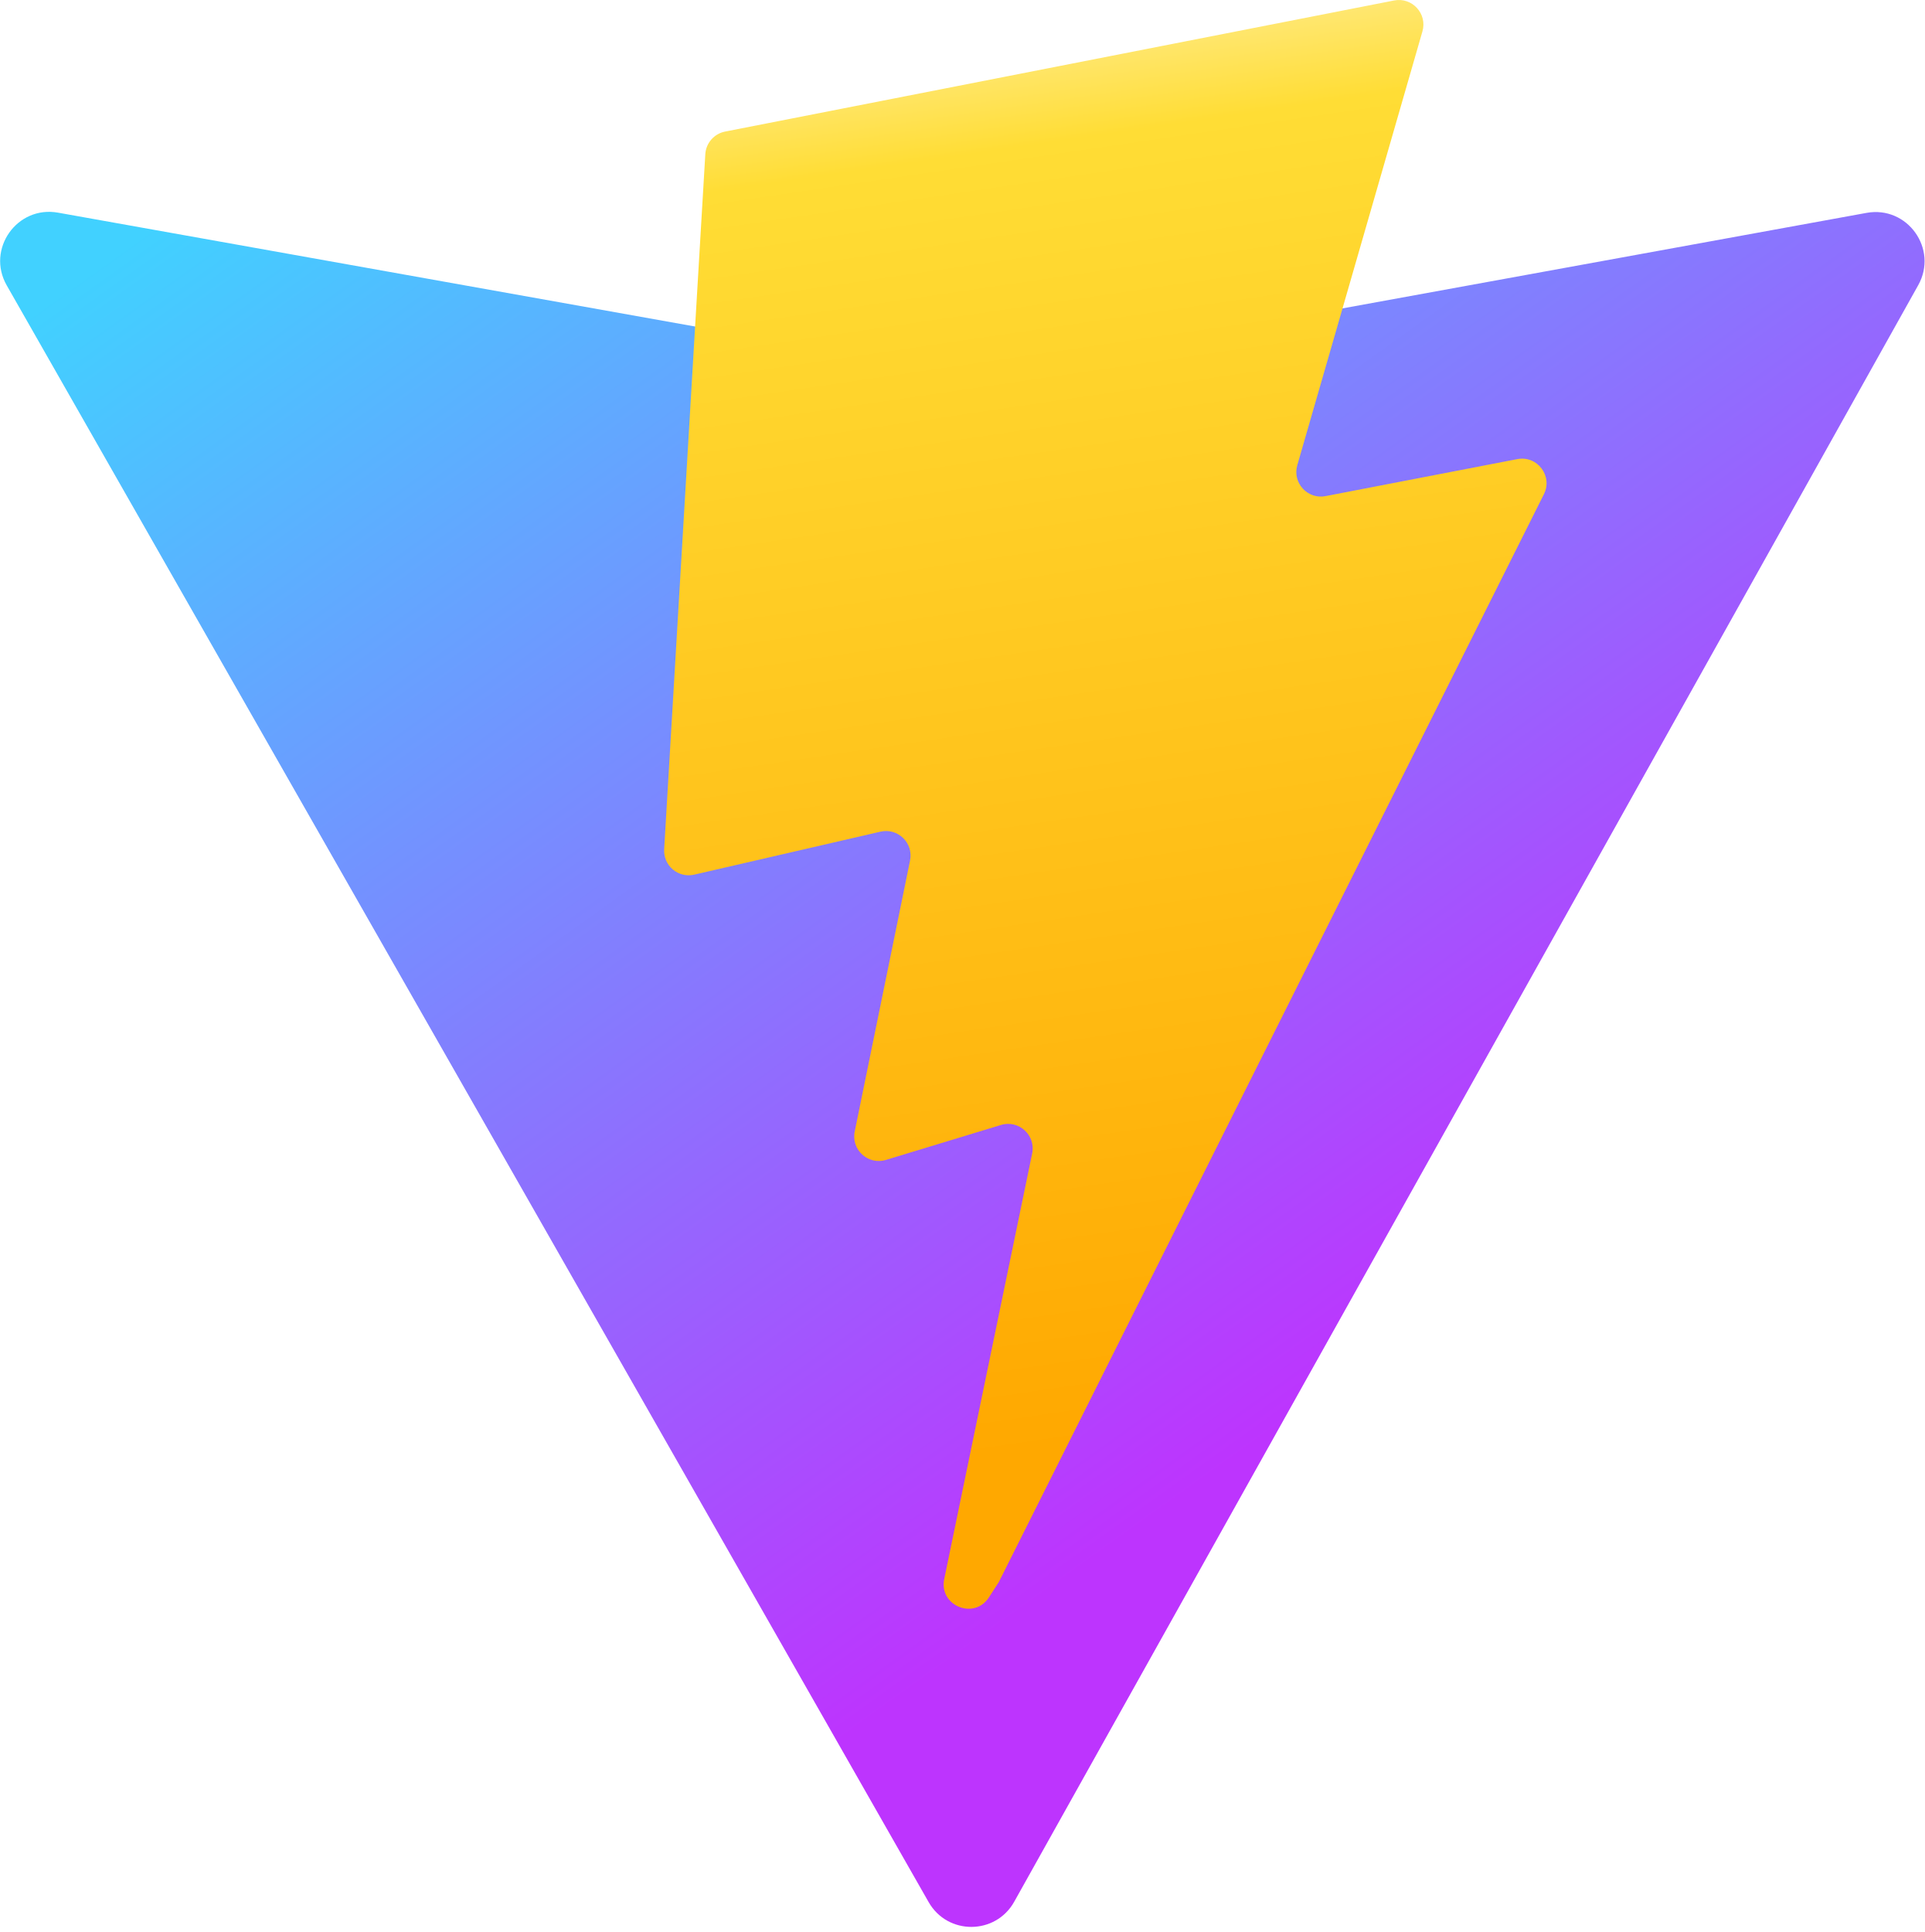
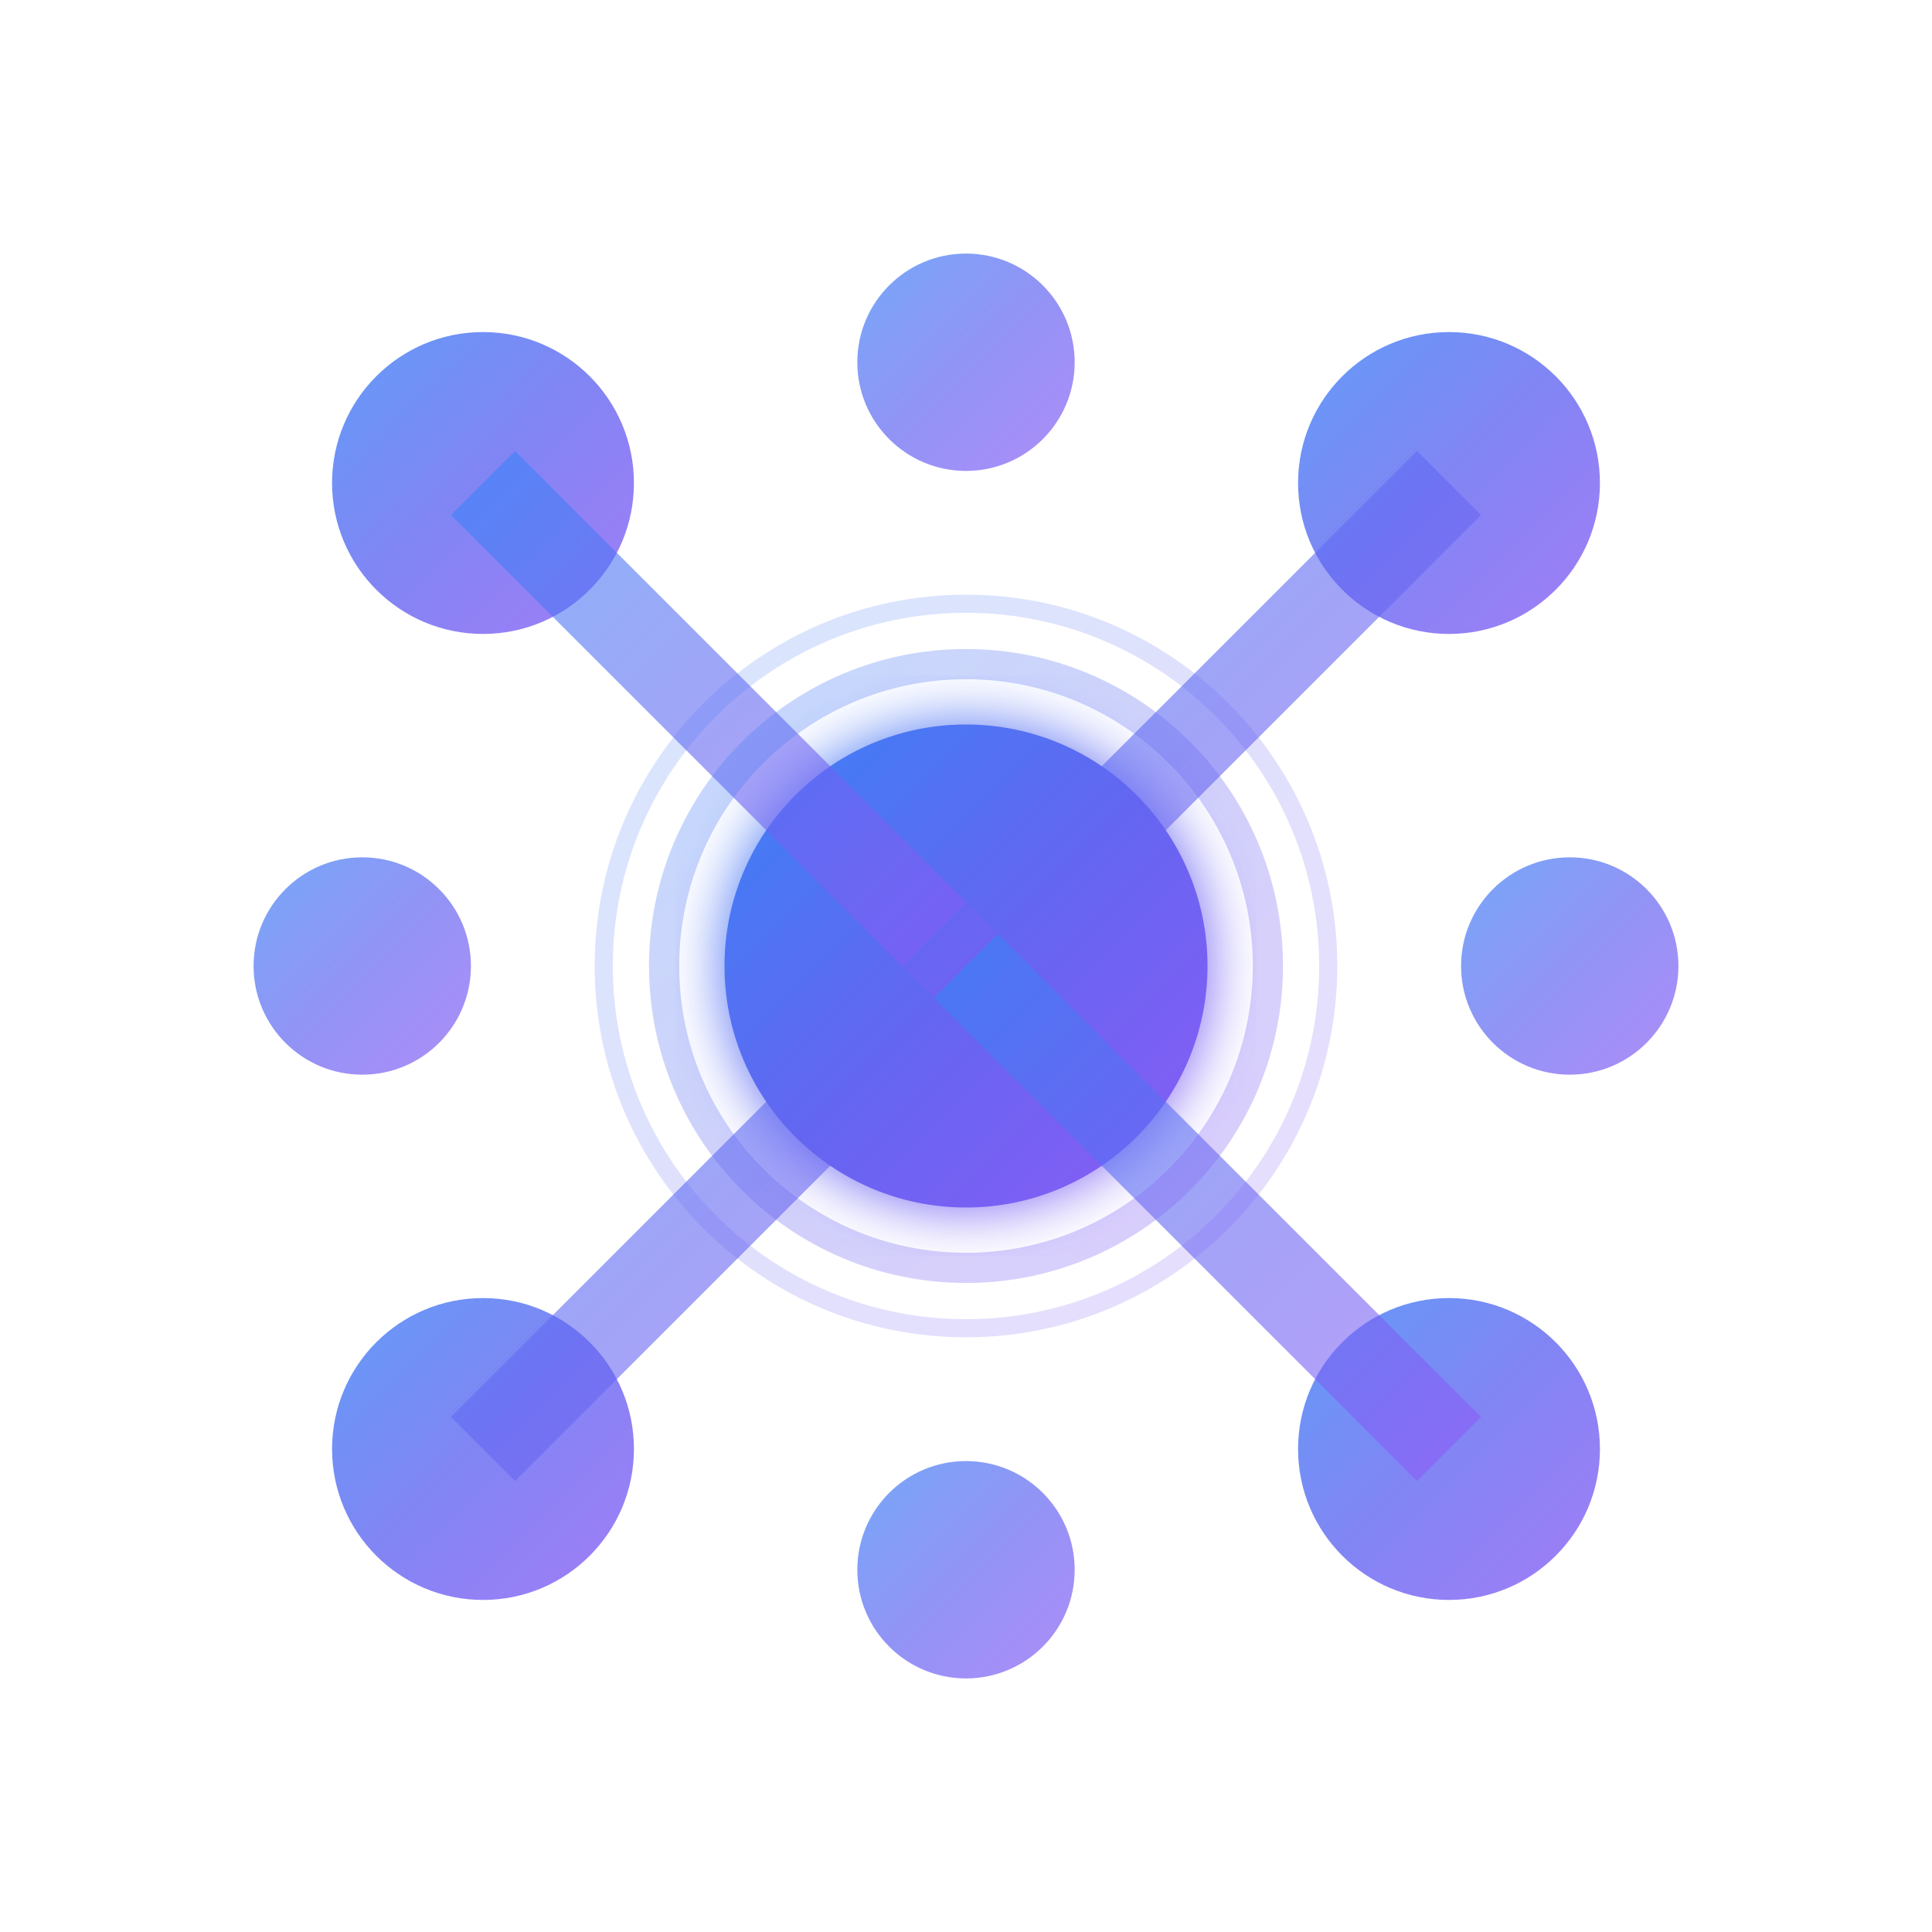
- <svg xmlns="http://www.w3.org/2000/svg" aria-hidden="true" role="img" class="iconify iconify--logos" width="31.88" height="32" preserveAspectRatio="xMidYMid meet" viewBox="0 0 256 257">
+ <svg xmlns="http://www.w3.org/2000/svg" width="32" height="32" viewBox="0 0 32 32">
  <defs>
-     <linearGradient id="IconifyId1813088fe1fbc01fb466" x1="-.828%" x2="57.636%" y1="7.652%" y2="78.411%">
-       <stop offset="0%" stop-color="#41D1FF" />
-       <stop offset="100%" stop-color="#BD34FE" />
+     <linearGradient id="aiGradient" x1="0%" y1="0%" x2="100%" y2="100%">
+       <stop offset="0%" style="stop-color:#3b82f6;stop-opacity:1" />
+       <stop offset="50%" style="stop-color:#6366f1;stop-opacity:1" />
+       <stop offset="100%" style="stop-color:#8b5cf6;stop-opacity:1" />
    </linearGradient>
-     <linearGradient id="IconifyId1813088fe1fbc01fb467" x1="43.376%" x2="50.316%" y1="2.242%" y2="89.03%">
-       <stop offset="0%" stop-color="#FFEA83" />
-       <stop offset="8.333%" stop-color="#FFDD35" />
-       <stop offset="100%" stop-color="#FFA800" />
-     </linearGradient>
+     <filter id="glow">
+       <feGaussianBlur stdDeviation="0.5" result="coloredBlur" />
+       <feMerge>
+         <feMergeNode in="coloredBlur" />
+         <feMergeNode in="SourceGraphic" />
+       </feMerge>
+     </filter>
  </defs>
-   <path fill="url(#IconifyId1813088fe1fbc01fb466)" d="M255.153 37.938L134.897 252.976c-2.483 4.44-8.862 4.466-11.382.048L.875 37.958c-2.746-4.814 1.371-10.646 6.827-9.67l120.385 21.517a6.537 6.537 0 0 0 2.322-.004l117.867-21.483c5.438-.991 9.574 4.796 6.877 9.62Z" />
-   <path fill="url(#IconifyId1813088fe1fbc01fb467)" d="M185.432.063L96.44 17.501a3.268 3.268 0 0 0-2.634 3.014l-5.474 92.456a3.268 3.268 0 0 0 3.997 3.378l24.777-5.718c2.318-.535 4.413 1.507 3.936 3.838l-7.361 36.047c-.495 2.426 1.782 4.5 4.151 3.78l15.304-4.649c2.372-.72 4.652 1.36 4.15 3.788l-11.698 56.621c-.732 3.542 3.979 5.473 5.943 2.437l1.313-2.028l72.516-144.72c1.215-2.423-.88-5.186-3.54-4.672l-25.505 4.922c-2.396.462-4.435-1.77-3.759-4.114l16.646-57.705c.677-2.35-1.37-4.583-3.769-4.113Z" />
+   <rect width="32" height="32" fill="transparent" />
+   <circle cx="16" cy="16" r="4" fill="url(#aiGradient)" filter="url(#glow)" />
+   <circle cx="8" cy="8" r="2.5" fill="url(#aiGradient)" opacity="0.8" />
+   <circle cx="24" cy="8" r="2.5" fill="url(#aiGradient)" opacity="0.8" />
+   <circle cx="8" cy="24" r="2.5" fill="url(#aiGradient)" opacity="0.8" />
+   <circle cx="24" cy="24" r="2.5" fill="url(#aiGradient)" opacity="0.8" />
+   <line x1="8" y1="8" x2="16" y2="16" stroke="url(#aiGradient)" stroke-width="1.5" opacity="0.6" />
+   <line x1="24" y1="8" x2="16" y2="16" stroke="url(#aiGradient)" stroke-width="1.5" opacity="0.6" />
+   <line x1="8" y1="24" x2="16" y2="16" stroke="url(#aiGradient)" stroke-width="1.5" opacity="0.6" />
+   <line x1="24" y1="24" x2="16" y2="16" stroke="url(#aiGradient)" stroke-width="1.5" opacity="0.6" />
+   <circle cx="16" cy="6" r="1.8" fill="url(#aiGradient)" opacity="0.7" />
+   <circle cx="26" cy="16" r="1.8" fill="url(#aiGradient)" opacity="0.7" />
+   <circle cx="16" cy="26" r="1.8" fill="url(#aiGradient)" opacity="0.7" />
+   <circle cx="6" cy="16" r="1.8" fill="url(#aiGradient)" opacity="0.7" />
+   <line x1="16" y1="6" x2="16" y2="16" stroke="url(#aiGradient)" stroke-width="1.2" opacity="0.5" />
+   <line x1="26" y1="16" x2="16" y2="16" stroke="url(#aiGradient)" stroke-width="1.2" opacity="0.5" />
+   <line x1="16" y1="26" x2="16" y2="16" stroke="url(#aiGradient)" stroke-width="1.2" opacity="0.5" />
+   <line x1="6" y1="16" x2="16" y2="16" stroke="url(#aiGradient)" stroke-width="1.2" opacity="0.5" />
+   <circle cx="16" cy="16" r="5" fill="none" stroke="url(#aiGradient)" stroke-width="0.5" opacity="0.3" />
+   <circle cx="16" cy="16" r="6" fill="none" stroke="url(#aiGradient)" stroke-width="0.3" opacity="0.2" />
</svg>
